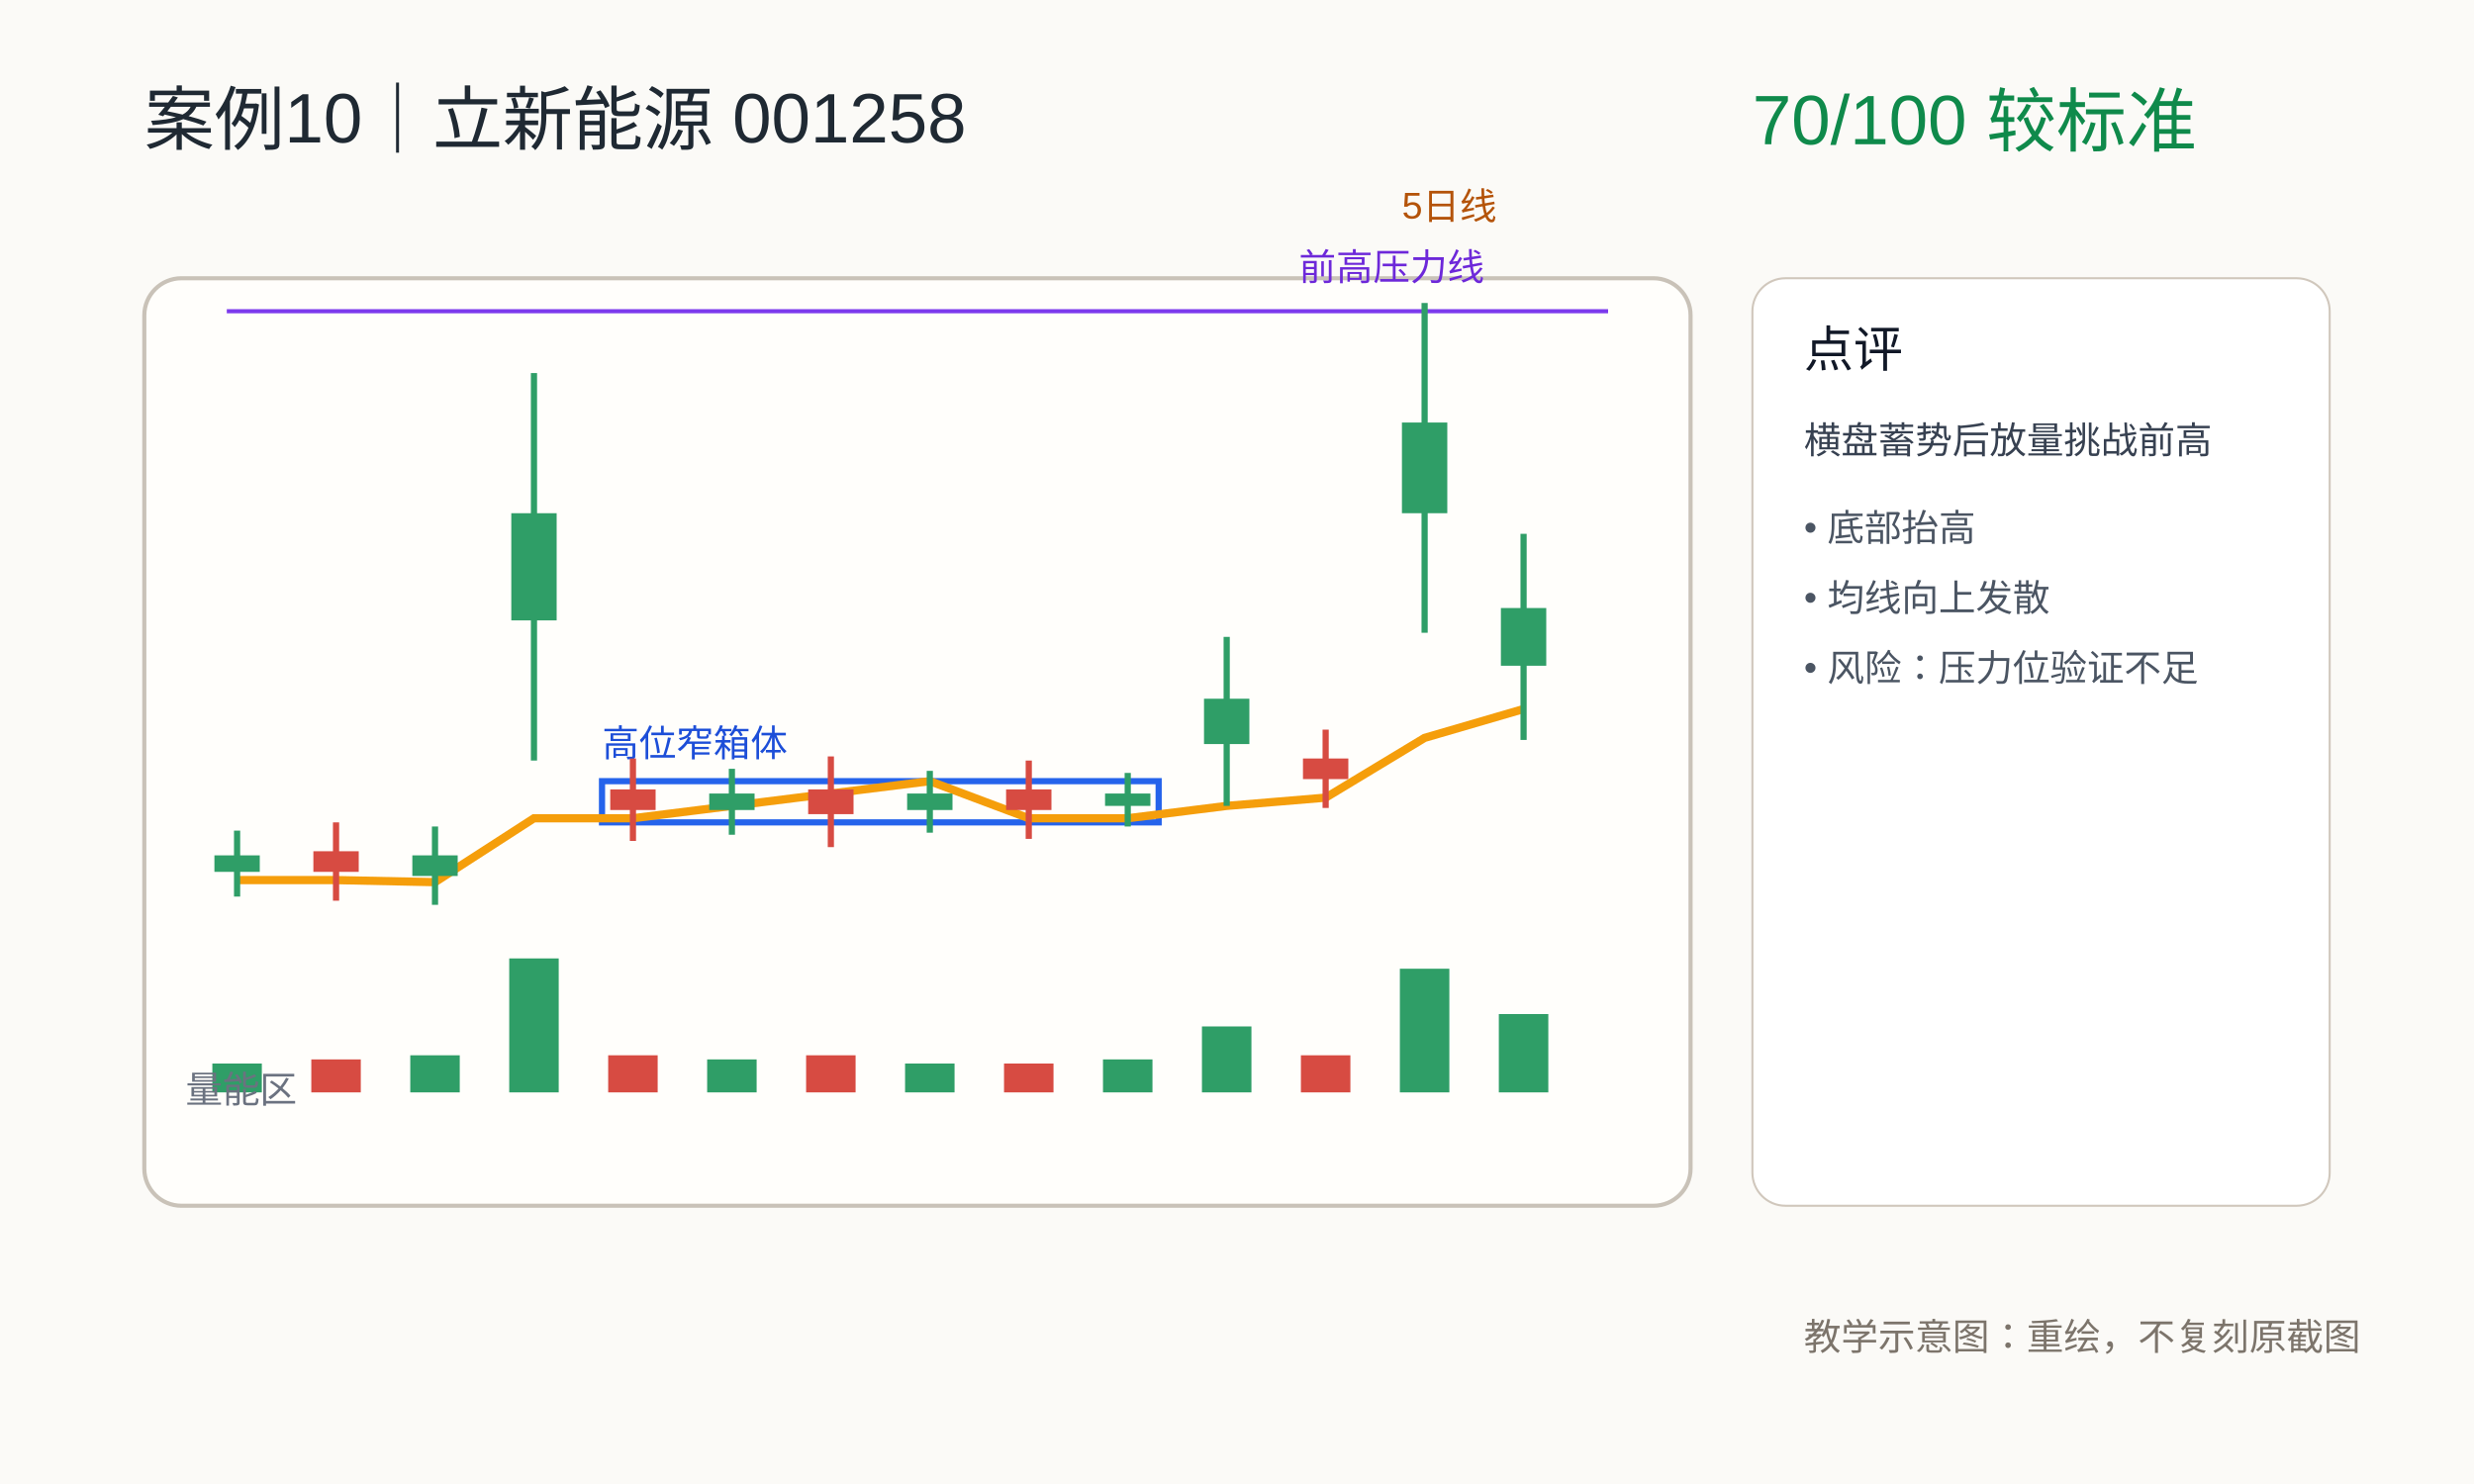
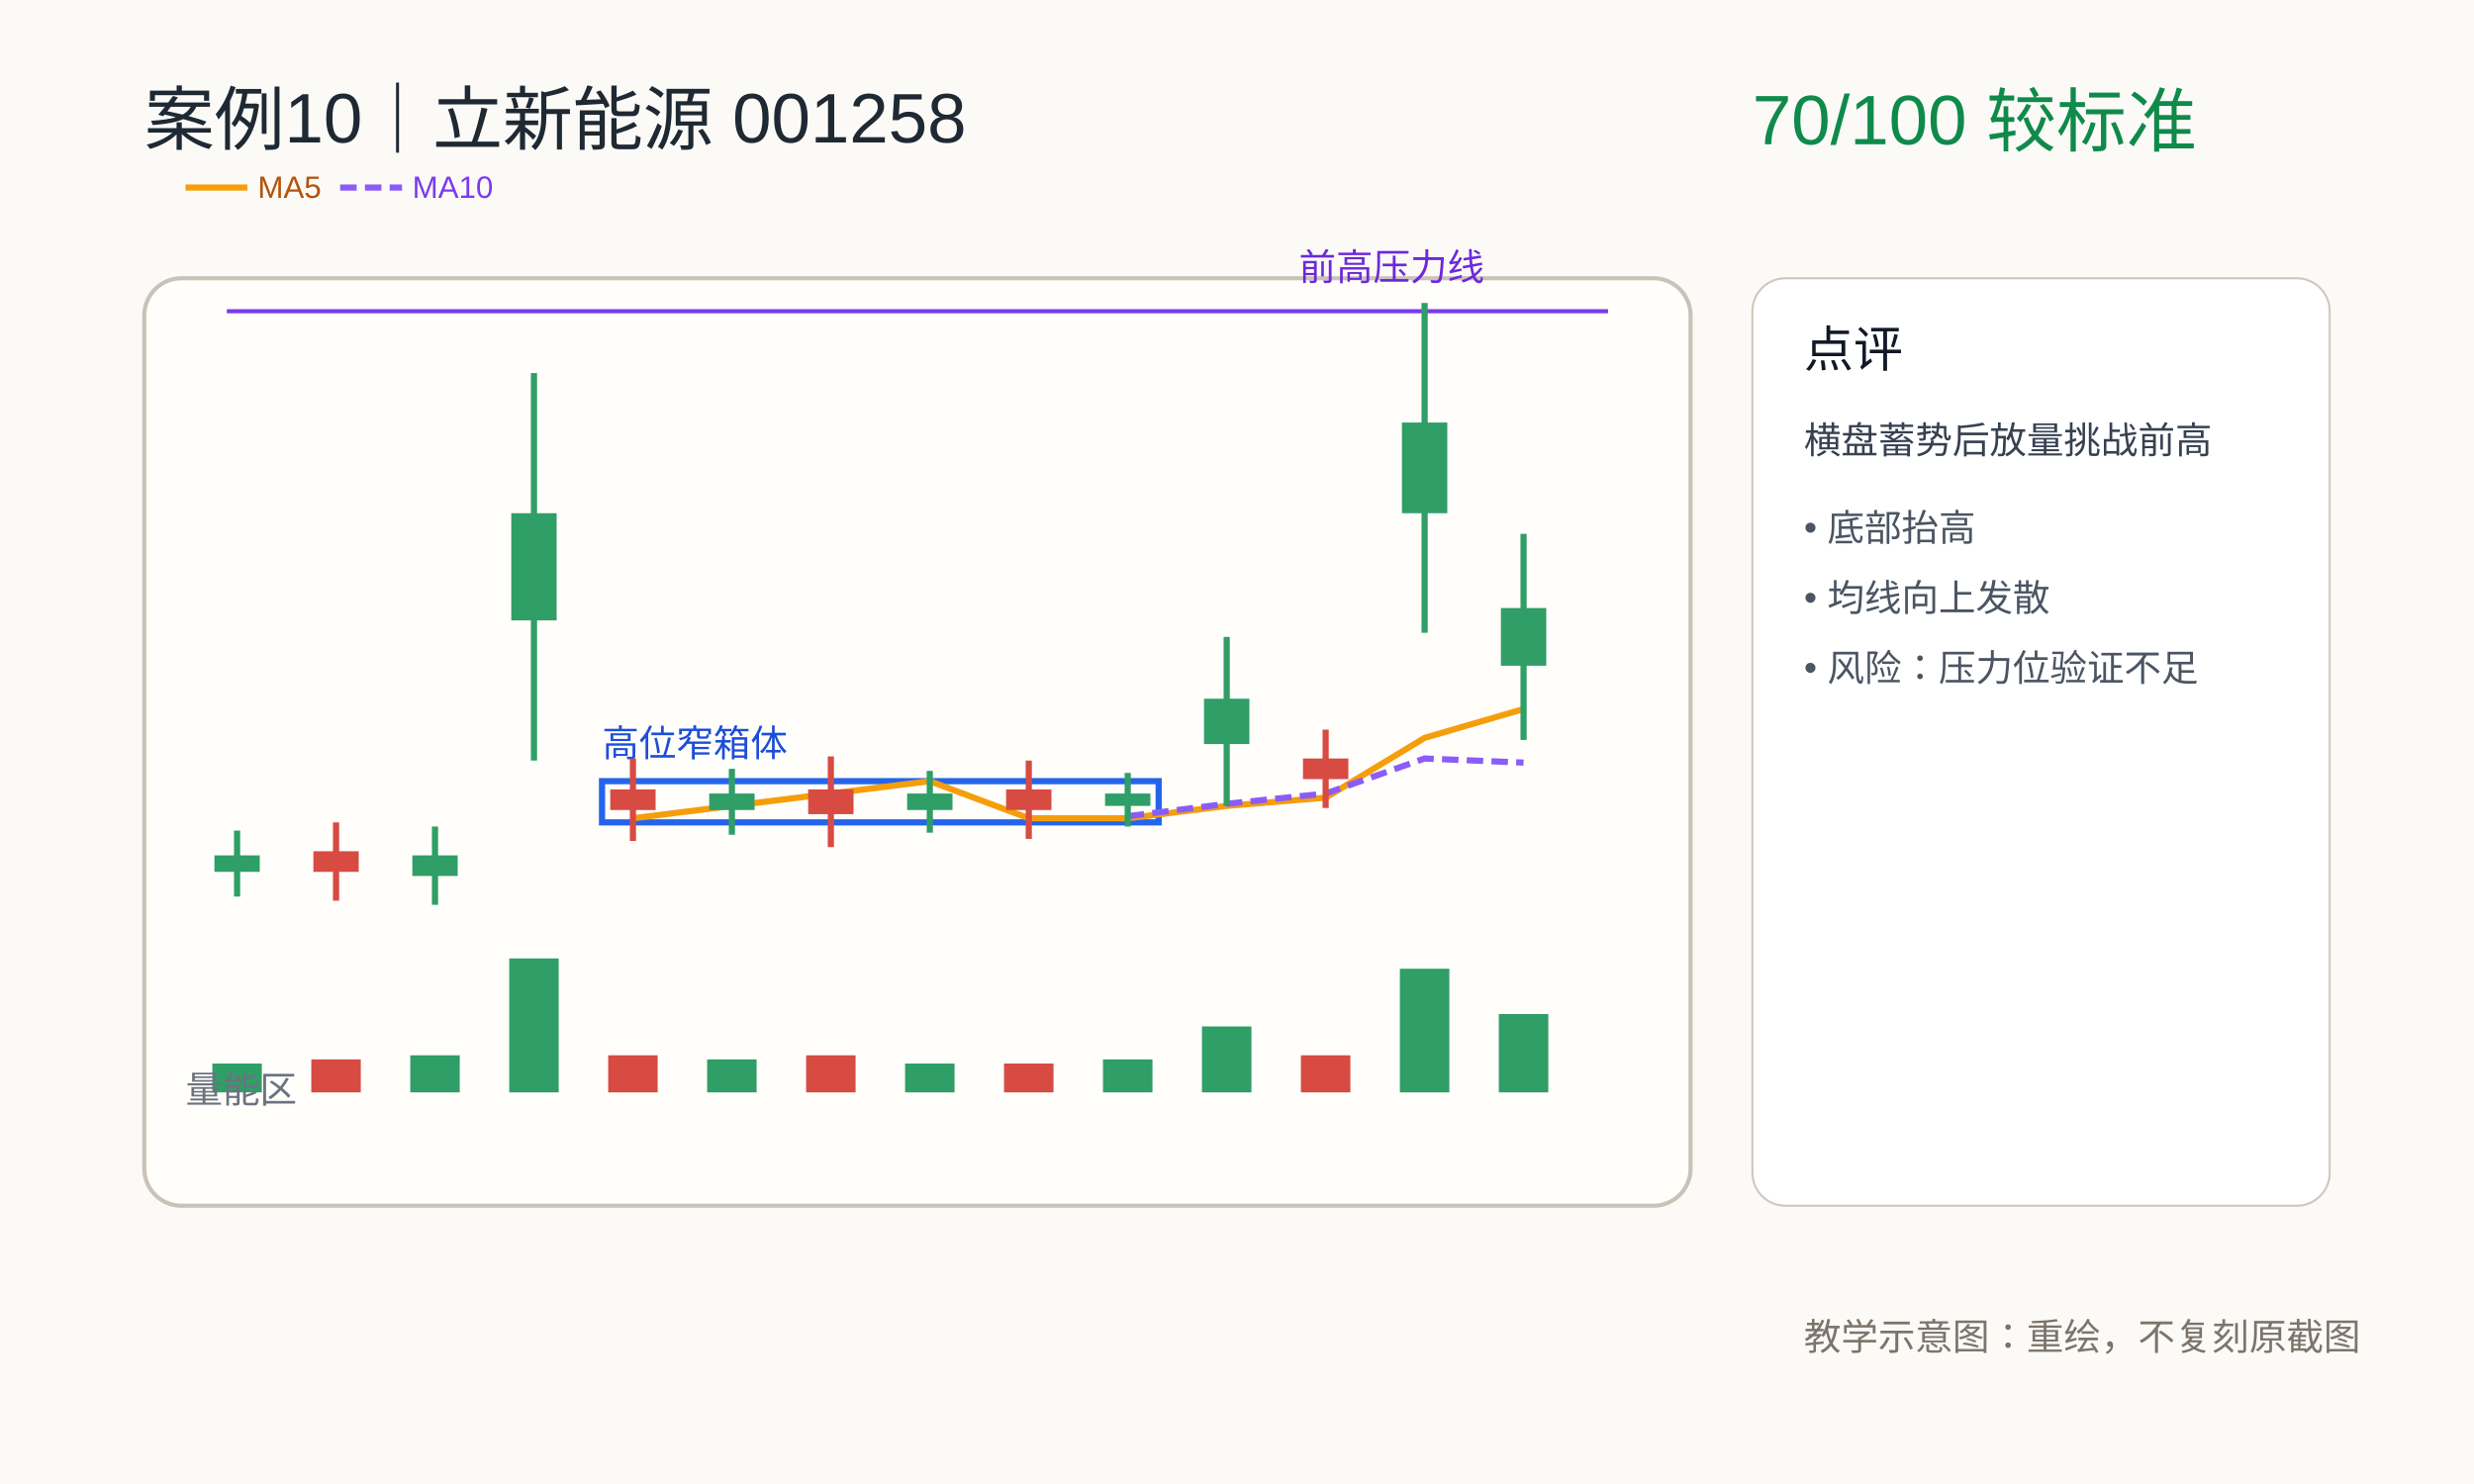
<svg xmlns="http://www.w3.org/2000/svg" width="1200" height="720" viewBox="0 0 1200 720">
  <rect width="1200" height="720" fill="#fbfaf7" />
  <rect x="70" y="135" width="750" height="450" rx="18" fill="#fffefb" stroke="#c9c2b8" stroke-width="2" />
  <text x="70" y="70" font-size="34" font-family="PingFang SC, Arial" fill="#1f2933">案例10｜立新能源 001258</text>
  <text x="850" y="70" font-size="34" font-family="PingFang SC, Arial" fill="#0f8a4b">70/100  较标准</text>
  <line x1="110" y1="151" x2="780" y2="151" stroke="#7c3aed" stroke-width="2" />
  <text x="630" y="136" font-size="18" font-family="PingFang SC, Arial" fill="#6d28d9">前高压力线</text>
  <rect x="292" y="379" width="270" height="20" fill="none" stroke="#2563eb" stroke-width="3" />
  <text x="292" y="367" font-size="18" font-family="PingFang SC, Arial" fill="#1d4ed8">高位窄箱体</text>
-   <polyline points="115,427 163,427 211,428 259,397 307,397 355,391 403,385 451,379 499,397 547,397 595,391 643,387 691,358 739,344" fill="none" stroke="#f59e0b" stroke-width="4" />
-   <text x="680" y="106" font-size="18" font-family="PingFang SC, Arial" fill="#b45309">5日线</text>
+   <polyline points="307,397 355,391 403,385 451,379 499,397 547,397 595,391 643,387 691,358 739,344" fill="none" stroke="#f59e0b" stroke-width="3" />
+   <polyline points="547,396 595,390 643,385 691,368 739,370" fill="none" stroke="#8b5cf6" stroke-width="3" stroke-dasharray="8,4" />
+   <line x1="90" y1="91" x2="120" y2="91" stroke="#f59e0b" stroke-width="3" />
+   <text x="125" y="96" font-size="15" font-family="PingFang SC, Arial" fill="#b45309">MA5</text>
+   <line x1="165" y1="91" x2="195" y2="91" stroke="#8b5cf6" stroke-width="3" stroke-dasharray="8,4" />
+   <text x="200" y="96" font-size="15" font-family="PingFang SC, Arial" fill="#7c3aed">MA10</text>
  <line x1="115" y1="403" x2="115" y2="435" stroke="#2f9e67" stroke-width="3" />
  <rect x="104" y="415" width="22" height="8" fill="#2f9e67" />
  <line x1="163" y1="399" x2="163" y2="437" stroke="#d74b42" stroke-width="3" />
  <rect x="152" y="413" width="22" height="10" fill="#d74b42" />
  <line x1="211" y1="401" x2="211" y2="439" stroke="#2f9e67" stroke-width="3" />
  <rect x="200" y="415" width="22" height="10" fill="#2f9e67" />
  <line x1="259" y1="181" x2="259" y2="369" stroke="#2f9e67" stroke-width="3" />
  <rect x="248" y="249" width="22" height="52" fill="#2f9e67" />
  <line x1="307" y1="368" x2="307" y2="408" stroke="#d74b42" stroke-width="3" />
  <rect x="296" y="383" width="22" height="10" fill="#d74b42" />
  <line x1="355" y1="373" x2="355" y2="405" stroke="#2f9e67" stroke-width="3" />
  <rect x="344" y="385" width="22" height="8" fill="#2f9e67" />
  <line x1="403" y1="367" x2="403" y2="411" stroke="#d74b42" stroke-width="3" />
  <rect x="392" y="383" width="22" height="12" fill="#d74b42" />
  <line x1="451" y1="374" x2="451" y2="404" stroke="#2f9e67" stroke-width="3" />
  <rect x="440" y="385" width="22" height="8" fill="#2f9e67" />
  <line x1="499" y1="369" x2="499" y2="407" stroke="#d74b42" stroke-width="3" />
  <rect x="488" y="383" width="22" height="10" fill="#d74b42" />
  <line x1="547" y1="375" x2="547" y2="401" stroke="#2f9e67" stroke-width="3" />
  <rect x="536" y="385" width="22" height="6" fill="#2f9e67" />
  <line x1="595" y1="309" x2="595" y2="391" stroke="#2f9e67" stroke-width="3" />
  <rect x="584" y="339" width="22" height="22" fill="#2f9e67" />
  <line x1="643" y1="354" x2="643" y2="392" stroke="#d74b42" stroke-width="3" />
  <rect x="632" y="368" width="22" height="10" fill="#d74b42" />
  <line x1="691" y1="147" x2="691" y2="307" stroke="#2f9e67" stroke-width="3" />
  <rect x="680" y="205" width="22" height="44" fill="#2f9e67" />
  <line x1="739" y1="259" x2="739" y2="359" stroke="#2f9e67" stroke-width="3" />
  <rect x="728" y="295" width="22" height="28" fill="#2f9e67" />
  <rect x="103" y="516" width="24" height="14" fill="#2f9e67" />
  <rect x="151" y="514" width="24" height="16" fill="#d74b42" />
  <rect x="199" y="512" width="24" height="18" fill="#2f9e67" />
  <rect x="247" y="465" width="24" height="65" fill="#2f9e67" />
  <rect x="295" y="512" width="24" height="18" fill="#d74b42" />
  <rect x="343" y="514" width="24" height="16" fill="#2f9e67" />
  <rect x="391" y="512" width="24" height="18" fill="#d74b42" />
  <rect x="439" y="516" width="24" height="14" fill="#2f9e67" />
  <rect x="487" y="516" width="24" height="14" fill="#d74b42" />
  <rect x="535" y="514" width="24" height="16" fill="#2f9e67" />
  <rect x="583" y="498" width="24" height="32" fill="#2f9e67" />
  <rect x="631" y="512" width="24" height="18" fill="#d74b42" />
  <rect x="679" y="470" width="24" height="60" fill="#2f9e67" />
  <rect x="727" y="492" width="24" height="38" fill="#2f9e67" />
  <text x="90" y="535" font-size="18" font-family="PingFang SC, Arial" fill="#6b7280">量能区</text>
  <rect x="850" y="135" width="280" height="450" rx="16" fill="#ffffff" stroke="#d0c7bc" />
  <text x="875" y="178" font-size="24" font-family="PingFang SC, Arial" fill="#111827">点评</text>
  <text x="875" y="220" font-size="18" font-family="PingFang SC, Arial" fill="#374151">横盘蓄势后放量挑战前高</text>
  <text x="875" y="262" font-size="18" font-family="PingFang SC, Arial" fill="#4b5563">• 底部抬高</text>
  <text x="875" y="296" font-size="18" font-family="PingFang SC, Arial" fill="#4b5563">• 均线向上发散</text>
  <text x="875" y="330" font-size="18" font-family="PingFang SC, Arial" fill="#4b5563">• 风险：压力位验证不足</text>
  <text x="875" y="655" font-size="18" font-family="PingFang SC, Arial" fill="#7c746b">教学示意图：重绘，不复刻原截图</text>
</svg>
